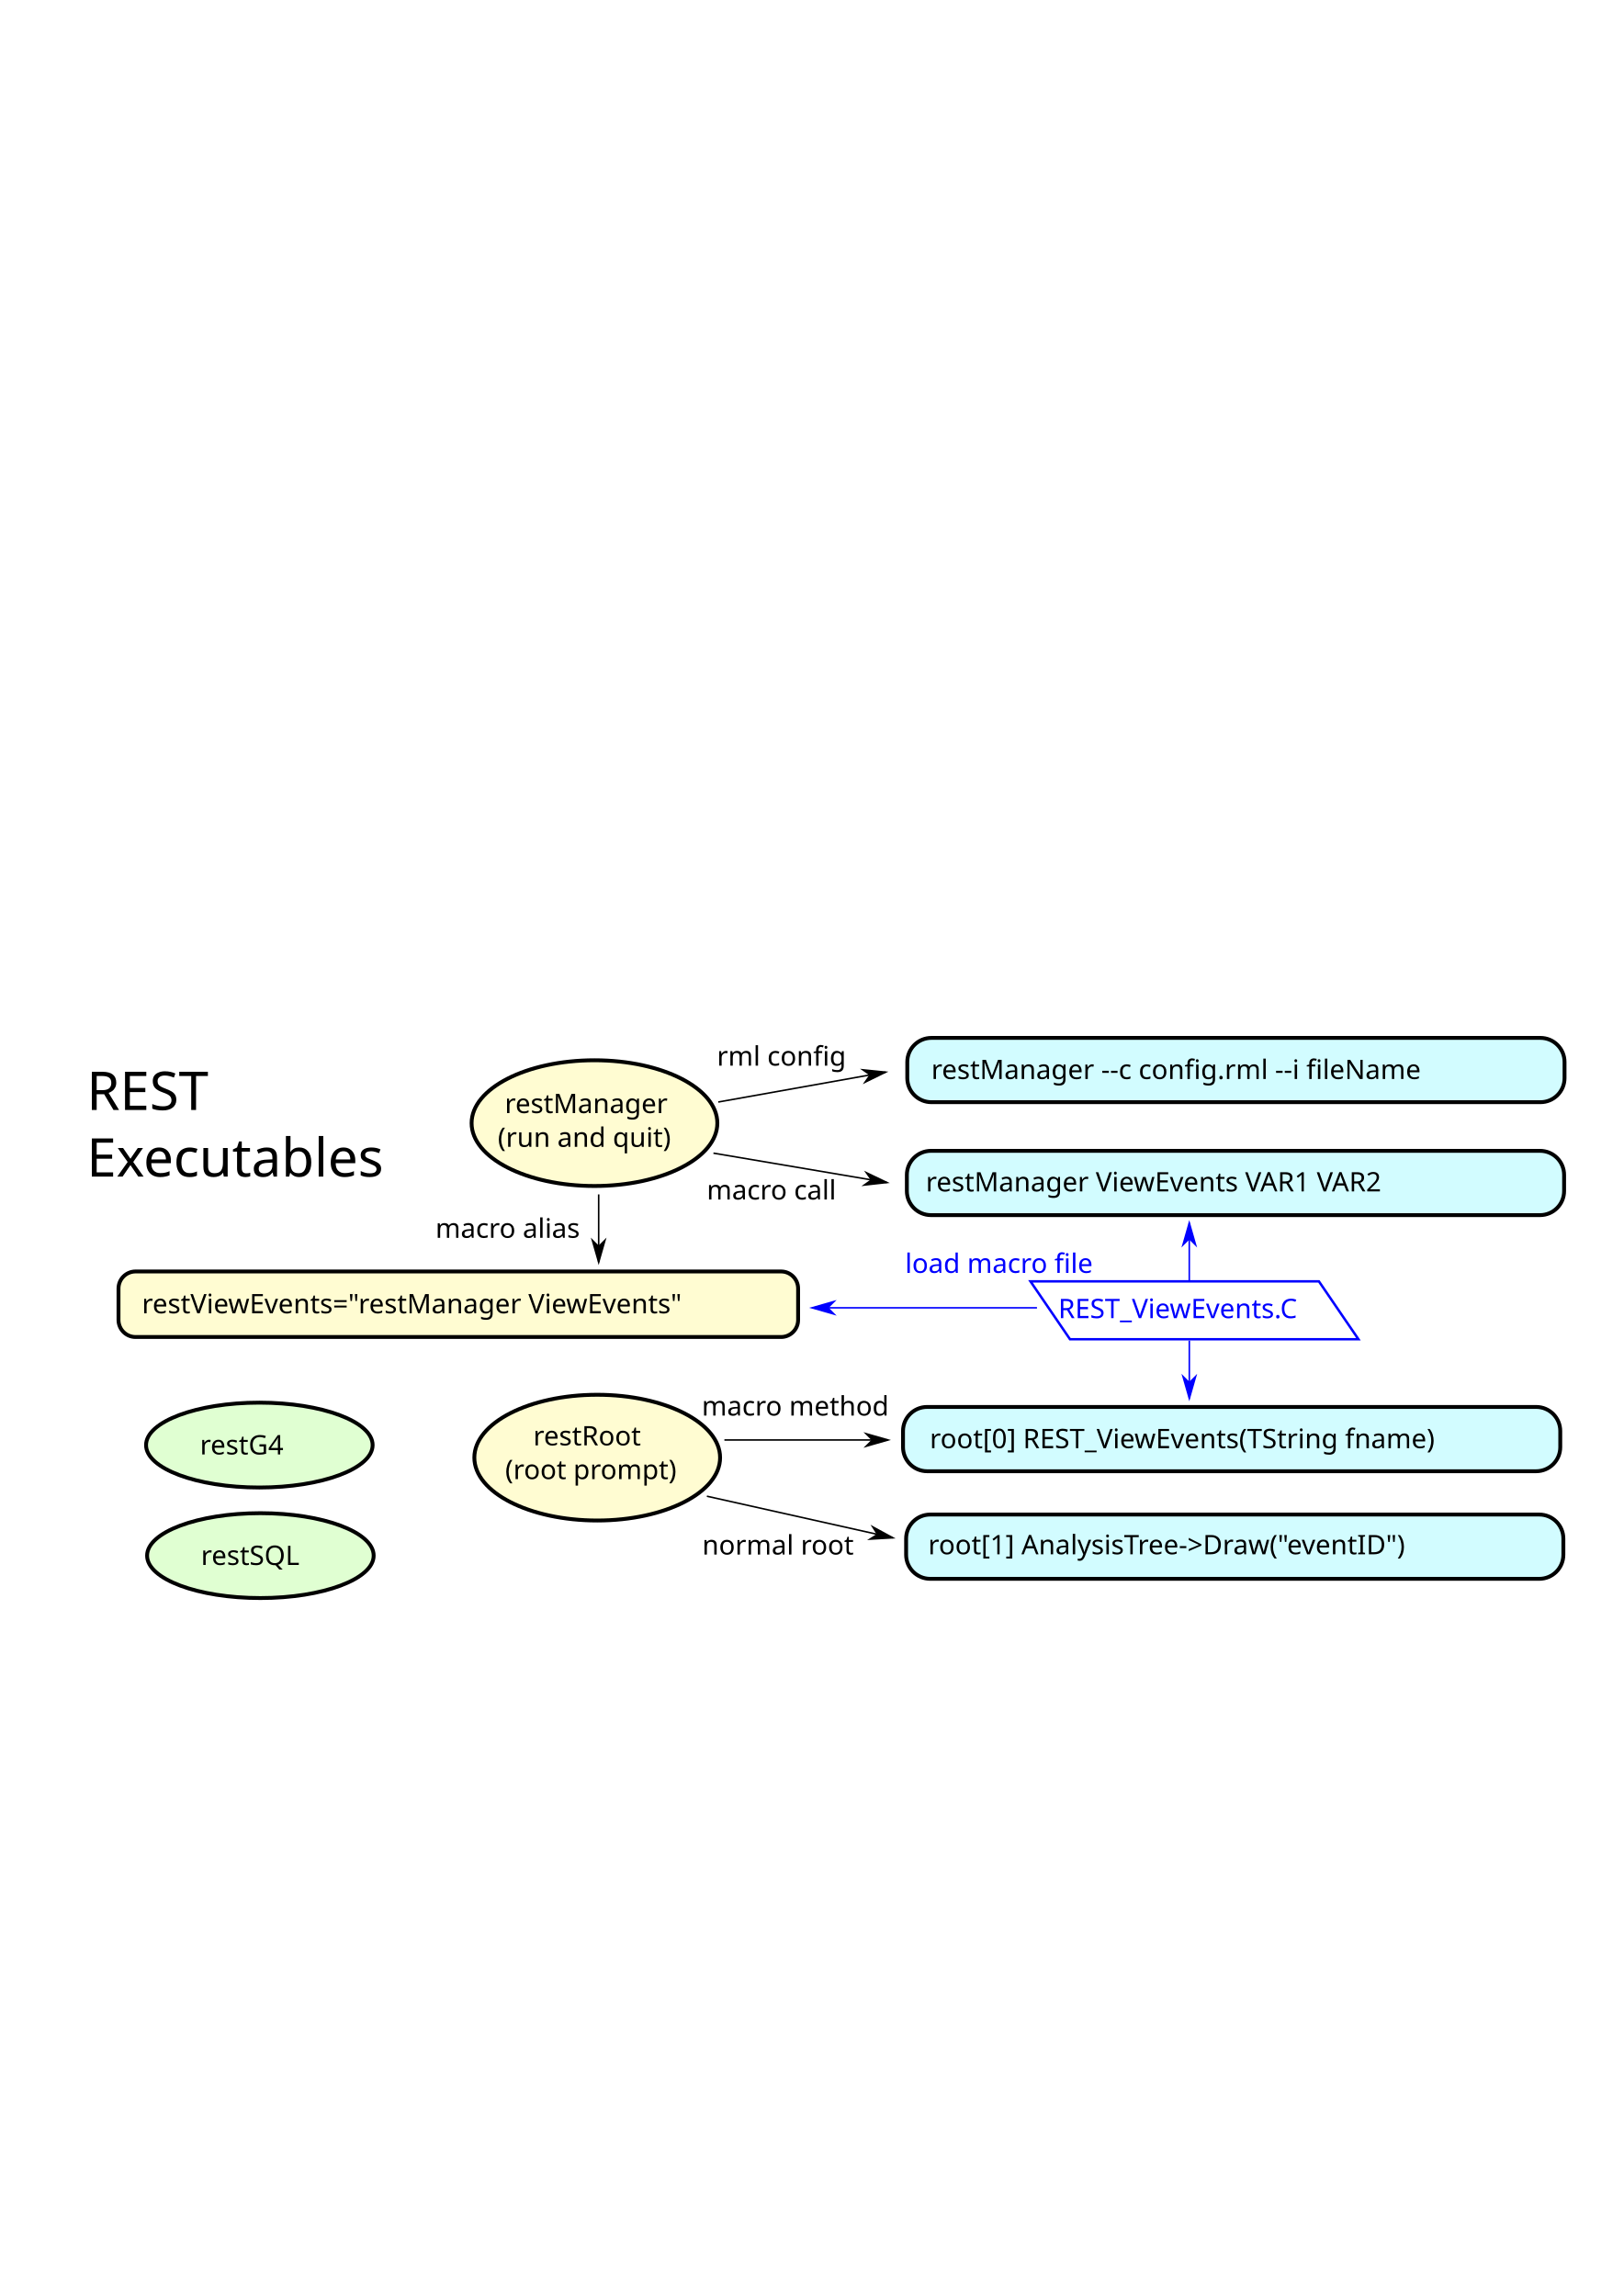
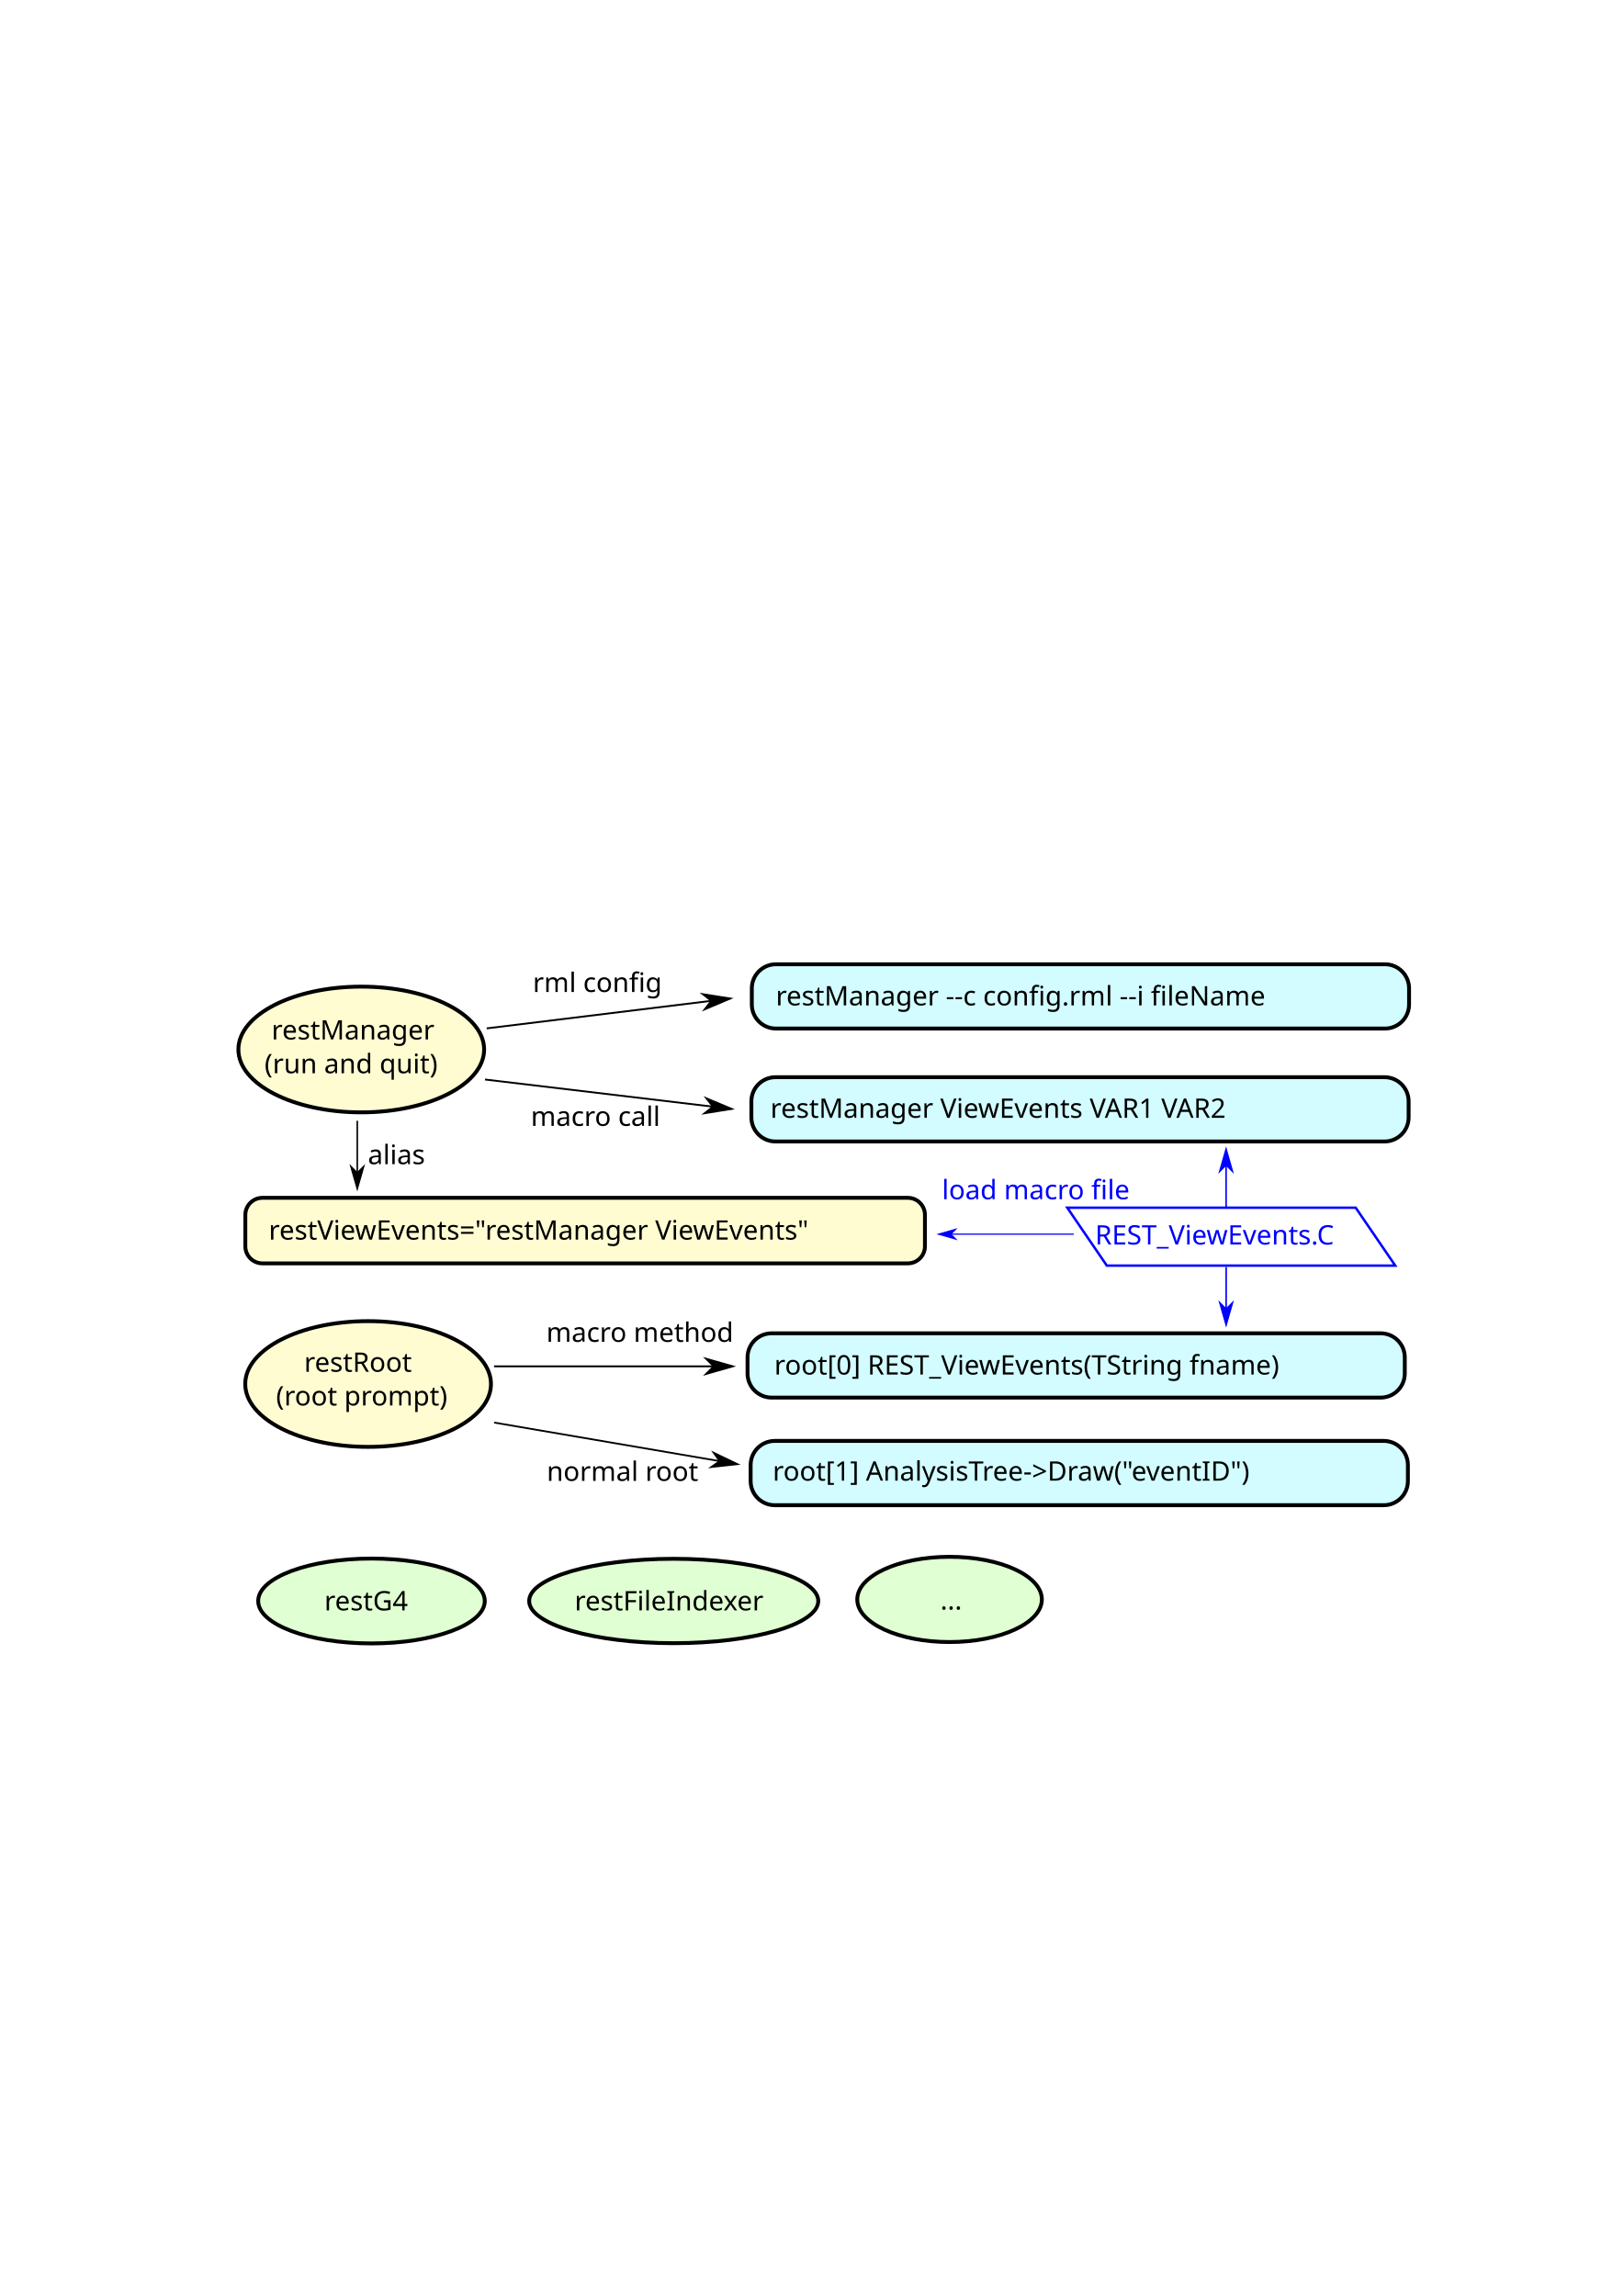
<svg xmlns="http://www.w3.org/2000/svg" width="210mm" height="297mm" viewBox="0 0 210 297" version="1.1" id="svg8">
  <defs id="defs2">
    <marker style="overflow:visible;" id="marker3236" refX="0.0" refY="0.0" orient="auto">
      <path transform="scale(0.8) rotate(180) translate(12.5,0)" style="fill-rule:evenodd;stroke:#000000;stroke-width:1pt;stroke-opacity:1;fill:#000000;fill-opacity:1" d="M 0.0,0.0 L 5.0,-5.0 L -12.5,0.0 L 5.0,5.0 L 0.0,0.0 z " id="path3234" />
    </marker>
    <marker style="overflow:visible;" id="marker2385" refX="0.0" refY="0.0" orient="auto">
      <path transform="scale(0.8) rotate(180) translate(12.5,0)" style="fill-rule:evenodd;stroke:#0000ff;stroke-width:1pt;stroke-opacity:1;fill:#0000ff;fill-opacity:1" d="M 0.0,0.0 L 5.0,-5.0 L -12.5,0.0 L 5.0,5.0 L 0.0,0.0 z " id="path2383" />
    </marker>
    <marker style="overflow:visible;" id="marker2327" refX="0.0" refY="0.0" orient="auto">
      <path transform="scale(0.8) rotate(180) translate(12.5,0)" style="fill-rule:evenodd;stroke:#0000ff;stroke-width:1pt;stroke-opacity:1;fill:#0000ff;fill-opacity:1" d="M 0.0,0.0 L 5.0,-5.0 L -12.5,0.0 L 5.0,5.0 L 0.0,0.0 z " id="path2325" />
    </marker>
    <marker style="overflow:visible;" id="marker2275" refX="0.0" refY="0.0" orient="auto">
      <path transform="scale(0.8) rotate(180) translate(12.5,0)" style="fill-rule:evenodd;stroke:#0000ff;stroke-width:1pt;stroke-opacity:1;fill:#0000ff;fill-opacity:1" d="M 0.0,0.0 L 5.0,-5.0 L -12.5,0.0 L 5.0,5.0 L 0.0,0.0 z " id="path2273" />
    </marker>
    <marker style="overflow:visible;" id="marker1653" refX="0.0" refY="0.0" orient="auto">
      <path transform="scale(0.8) rotate(180) translate(12.5,0)" style="fill-rule:evenodd;stroke:#000000;stroke-width:1pt;stroke-opacity:1;fill:#000000;fill-opacity:1" d="M 0.0,0.0 L 5.0,-5.0 L -12.5,0.0 L 5.0,5.0 L 0.0,0.0 z " id="path1651" />
    </marker>
    <marker style="overflow:visible;" id="marker1587" refX="0.0" refY="0.0" orient="auto">
      <path transform="scale(0.8) rotate(180) translate(12.5,0)" style="fill-rule:evenodd;stroke:#000000;stroke-width:1pt;stroke-opacity:1;fill:#000000;fill-opacity:1" d="M 0.0,0.0 L 5.0,-5.0 L -12.5,0.0 L 5.0,5.0 L 0.0,0.0 z " id="path1585" />
    </marker>
    <marker style="overflow:visible;" id="marker1376" refX="0.0" refY="0.0" orient="auto">
      <path transform="scale(0.8) rotate(180) translate(12.5,0)" style="fill-rule:evenodd;stroke:#000000;stroke-width:1pt;stroke-opacity:1;fill:#000000;fill-opacity:1" d="M 0.0,0.0 L 5.0,-5.0 L -12.5,0.0 L 5.0,5.0 L 0.0,0.0 z " id="path1374" />
    </marker>
    <marker style="overflow:visible;" id="Arrow1Lend" refX="0.0" refY="0.0" orient="auto">
      <path transform="scale(0.8) rotate(180) translate(12.5,0)" style="fill-rule:evenodd;stroke:#000000;stroke-width:1pt;stroke-opacity:1;fill:#000000;fill-opacity:1" d="M 0.0,0.0 L 5.0,-5.0 L -12.5,0.0 L 5.0,5.0 L 0.0,0.0 z " id="path1089" />
    </marker>
  </defs>
  <g id="layer2" style="display:inline">
-     <rect style="fill:#fffcd2;fill-opacity:1;stroke:#000000;stroke-width:0.5;stroke-miterlimit:4;stroke-dasharray:none" id="rect849" width="87.897" height="8.477" x="15.326" y="164.471" ry="2.209" />
-     <rect style="fill:#d2fcff;fill-opacity:1;stroke:#000000;stroke-width:0.5;stroke-miterlimit:4;stroke-dasharray:none" id="rect847-4" width="85.005" height="8.315" x="117.287" y="148.867" ry="3.118" />
-     <ellipse style="fill:#fffcd2;fill-opacity:1;stroke:#000000;stroke-width:0.5;stroke-miterlimit:4;stroke-dasharray:none" id="path841-7" cx="76.885" cy="145.283" rx="15.891" ry="8.132" />
-     <rect style="fill:#d2fcff;fill-opacity:1;stroke:#000000;stroke-width:0.5;stroke-miterlimit:4;stroke-dasharray:none" id="rect847-4-5" width="85.005" height="8.315" x="117.343" y="134.258" ry="3.118" />
-     <ellipse style="fill:#e0ffd2;stroke:#000000;stroke-width:0.5;stroke-miterlimit:4;stroke-dasharray:none;fill-opacity:1" id="path841-6" cx="33.542" cy="186.928" rx="14.652" ry="5.489" />
-     <ellipse style="fill:#e0ffd2;stroke:#000000;stroke-width:0.5;stroke-miterlimit:4;stroke-dasharray:none;fill-opacity:1" id="path841-6-7" cx="33.676" cy="201.227" rx="14.652" ry="5.489" />
-     <rect style="fill:none;fill-opacity:1;stroke:#0000ff;stroke-width:0.383;stroke-miterlimit:4;stroke-dasharray:none;stroke-opacity:1" id="rect2159" width="37.305" height="9.066" x="20.105" y="200.7" ry="0" transform="matrix(1,0,0.5638701,0.8258635,0,0)" />
-     <rect style="fill:#d2fcff;fill-opacity:1;stroke:#000000;stroke-width:0.5;stroke-miterlimit:4;stroke-dasharray:none" id="rect847-4-5-3" width="85.005" height="8.315" x="116.79" y="181.996" ry="3.118" />
-     <rect style="fill:#d2fcff;fill-opacity:1;stroke:#000000;stroke-width:0.5;stroke-miterlimit:4;stroke-dasharray:none" id="rect847-4-5-0" width="85.005" height="8.315" x="117.191" y="195.915" ry="3.118" />
-     <ellipse style="fill:#fffcd2;fill-opacity:1;stroke:#000000;stroke-width:0.5;stroke-miterlimit:4;stroke-dasharray:none" id="path841-7-8" cx="77.241" cy="188.553" rx="15.891" ry="8.132" />
+     <rect style="fill:#fffcd2;fill-opacity:1;stroke:#000000;stroke-width:0.5;stroke-miterlimit:4;stroke-dasharray:none" id="rect849" width="87.897" height="8.477" x="31.73" y="154.946" ry="2.209" />
+     <rect style="fill:#d2fcff;fill-opacity:1;stroke:#000000;stroke-width:0.5;stroke-miterlimit:4;stroke-dasharray:none" id="rect847-4" width="85.005" height="8.315" x="97.178" y="139.342" ry="3.118" />
+     <ellipse style="fill:#fffcd2;fill-opacity:1;stroke:#000000;stroke-width:0.5;stroke-miterlimit:4;stroke-dasharray:none" id="path841-7" cx="46.723" cy="135.758" rx="15.891" ry="8.132" />
+     <rect style="fill:#d2fcff;fill-opacity:1;stroke:#000000;stroke-width:0.5;stroke-miterlimit:4;stroke-dasharray:none" id="rect847-4-5" width="85.005" height="8.315" x="97.235" y="124.733" ry="3.118" />
+     <ellipse style="fill:#e0ffd2;fill-opacity:1;stroke:#000000;stroke-width:0.5;stroke-miterlimit:4;stroke-dasharray:none" id="path841-6" cx="48.045" cy="207.097" rx="14.652" ry="5.489" />
+     <ellipse style="fill:#e0ffd2;fill-opacity:1;stroke:#000000;stroke-width:0.5;stroke-miterlimit:4;stroke-dasharray:none" id="path841-6-7" cx="87.134" cy="207.097" rx="18.696" ry="5.458" />
+     <ellipse style="display:inline;fill:#e0ffd2;fill-opacity:1;stroke:#000000;stroke-width:0.5;stroke-miterlimit:4;stroke-dasharray:none" id="path841-6-7-8" cx="122.81" cy="206.894" rx="11.936" ry="5.513" />
+     <rect style="fill:none;fill-opacity:1;stroke:#0000ff;stroke-width:0.383;stroke-miterlimit:4;stroke-dasharray:none;stroke-opacity:1" id="rect2159" width="37.305" height="9.066" x="31.37" y="189.166" ry="0" transform="matrix(1,0,0.5638701,0.8258635,0,0)" />
+     <rect style="fill:#d2fcff;fill-opacity:1;stroke:#000000;stroke-width:0.5;stroke-miterlimit:4;stroke-dasharray:none" id="rect847-4-5-3" width="85.005" height="8.315" x="96.682" y="172.471" ry="3.118" />
+     <rect style="fill:#d2fcff;fill-opacity:1;stroke:#000000;stroke-width:0.5;stroke-miterlimit:4;stroke-dasharray:none" id="rect847-4-5-0" width="85.005" height="8.315" x="97.083" y="186.39" ry="3.118" />
+     <ellipse style="fill:#fffcd2;fill-opacity:1;stroke:#000000;stroke-width:0.5;stroke-miterlimit:4;stroke-dasharray:none" id="path841-7-8" cx="47.608" cy="179.028" rx="15.891" ry="8.132" />
  </g>
  <g id="layer1">
-     <text xml:space="preserve" style="font-style:normal;font-weight:normal;font-size:3.491px;line-height:1.25;font-family:sans-serif;letter-spacing:0px;word-spacing:0px;fill:#000000;fill-opacity:1;stroke:none;stroke-width:0.087" x="90.763" y="183.107" id="text916-5-51-7-9-6">
-       <tspan id="tspan914-4-32-4-4-1" x="90.763" y="183.107" style="stroke-width:0.087">macro method</tspan>
+     <text xml:space="preserve" style="font-style:normal;font-weight:normal;font-size:3.491px;line-height:1.25;font-family:sans-serif;letter-spacing:0px;word-spacing:0px;fill:#000000;fill-opacity:1;stroke:none;stroke-width:0.087" x="70.655" y="173.582" id="text916-5-51-7-9-6">
+       <tspan id="tspan914-4-32-4-4-1" x="70.655" y="173.582" style="stroke-width:0.087">macro method</tspan>
    </text>
-     <text xml:space="preserve" style="font-style:normal;font-weight:normal;font-size:6.898px;line-height:1.25;font-family:sans-serif;letter-spacing:0px;word-spacing:0px;fill:#000000;fill-opacity:1;stroke:none;stroke-width:0.172" x="11.208" y="143.577" id="text910">
-       <tspan id="tspan908" x="11.208" y="143.577" style="stroke-width:0.172">REST</tspan>
-       <tspan x="11.208" y="152.199" style="stroke-width:0.172" id="tspan912">Executables</tspan>
+     <text xml:space="preserve" style="font-style:normal;font-weight:normal;font-size:3.491px;line-height:1.25;font-family:sans-serif;letter-spacing:0px;word-spacing:0px;fill:#000000;fill-opacity:1;stroke:none;stroke-width:0.087" x="34.755" y="160.355" id="text916-5-5-0">
+       <tspan id="tspan914-4-3-6" x="34.755" y="160.355" style="stroke-width:0.087">restViewEvents="restManager ViewEvents"</tspan>
    </text>
-     <text xml:space="preserve" style="font-style:normal;font-weight:normal;font-size:3.491px;line-height:1.25;font-family:sans-serif;letter-spacing:0px;word-spacing:0px;fill:#000000;fill-opacity:1;stroke:none;stroke-width:0.087" x="18.35" y="169.879" id="text916-5-5-0">
-       <tspan id="tspan914-4-3-6" x="18.35" y="169.879" style="stroke-width:0.087">restViewEvents="restManager ViewEvents"</tspan>
+     <path style="fill:none;stroke:#000000;stroke-width:0.241;stroke-linecap:butt;stroke-linejoin:miter;stroke-miterlimit:4;stroke-dasharray:none;stroke-opacity:1;marker-end:url(#Arrow1Lend)" d="M 63.898,176.744 H 94.732" id="path1082" />
+     <text xml:space="preserve" style="font-style:normal;font-weight:normal;font-size:3.491px;line-height:1.25;font-family:sans-serif;letter-spacing:0px;word-spacing:0px;fill:#000000;fill-opacity:1;stroke:none;stroke-width:0.087" x="47.581" y="150.596" id="text916-5-51">
+       <tspan id="tspan914-4-32" x="47.581" y="150.596" style="stroke-width:0.087">alias</tspan>
    </text>
-     <path style="fill:none;stroke:#000000;stroke-width:0.2;stroke-linecap:butt;stroke-linejoin:miter;stroke-miterlimit:4;stroke-dasharray:none;stroke-opacity:1;marker-end:url(#Arrow1Lend)" d="M 93.689,186.269 H 114.84" id="path1082" />
-     <text xml:space="preserve" style="font-style:normal;font-weight:normal;font-size:3.491px;line-height:1.25;font-family:sans-serif;letter-spacing:0px;word-spacing:0px;fill:#000000;fill-opacity:1;stroke:none;stroke-width:0.087" x="56.316" y="160.121" id="text916-5-51">
-       <tspan id="tspan914-4-32" x="56.316" y="160.121" style="stroke-width:0.087">macro alias</tspan>
+     <text xml:space="preserve" style="font-style:normal;font-weight:normal;font-size:3.491px;line-height:1.25;font-family:sans-serif;letter-spacing:0px;word-spacing:0px;fill:#000000;fill-opacity:1;stroke:none;stroke-width:0.087" x="100.14" y="177.805" id="text916-5-5-2">
+       <tspan id="tspan914-4-3-1" x="100.14" y="177.805" style="stroke-width:0.087">root[0] REST_ViewEvents(TString fname)</tspan>
    </text>
-     <text xml:space="preserve" style="font-style:normal;font-weight:normal;font-size:3.491px;line-height:1.25;font-family:sans-serif;letter-spacing:0px;word-spacing:0px;fill:#000000;fill-opacity:1;stroke:none;stroke-width:0.087" x="120.249" y="187.33" id="text916-5-5-2">
-       <tspan id="tspan914-4-3-1" x="120.249" y="187.33" style="stroke-width:0.087">root[0] REST_ViewEvents(TString fname)</tspan>
+     <text xml:space="preserve" style="font-style:normal;font-weight:normal;font-size:3.491px;line-height:1.25;font-family:sans-serif;letter-spacing:0px;word-spacing:0px;fill:#000000;fill-opacity:1;stroke:none;stroke-width:0.087" x="100.337" y="130.053" id="text916-5-5-2-5">
+       <tspan id="tspan914-4-3-1-8" x="100.337" y="130.053" style="stroke-width:0.087">restManager --c config.rml --i fileName</tspan>
    </text>
-     <text xml:space="preserve" style="font-style:normal;font-weight:normal;font-size:3.491px;line-height:1.25;font-family:sans-serif;letter-spacing:0px;word-spacing:0px;fill:#000000;fill-opacity:1;stroke:none;stroke-width:0.087" x="120.446" y="139.578" id="text916-5-5-2-5">
-       <tspan id="tspan914-4-3-1-8" x="120.446" y="139.578" style="stroke-width:0.087">restManager --c config.rml --i fileName</tspan>
+     <path style="fill:none;stroke:#000000;stroke-width:0.2;stroke-linecap:butt;stroke-linejoin:miter;stroke-miterlimit:4;stroke-dasharray:none;stroke-opacity:1;marker-end:url(#marker1376)" d="m 46.208,144.977 v 8.756" id="path1527" />
+     <path style="fill:none;stroke:#000000;stroke-width:0.241;stroke-linecap:butt;stroke-linejoin:miter;stroke-miterlimit:4;stroke-dasharray:none;stroke-opacity:1;marker-end:url(#marker1587)" d="m 62.954,133.026 31.459,-3.859" id="path1577" />
+     <text xml:space="preserve" style="font-style:normal;font-weight:normal;font-size:3.491px;line-height:1.25;font-family:sans-serif;letter-spacing:0px;word-spacing:0px;fill:#000000;fill-opacity:1;stroke:none;stroke-width:0.087" x="68.909" y="128.319" id="text916-5-51-7">
+       <tspan id="tspan914-4-32-4" x="68.909" y="128.319" style="stroke-width:0.087">rml config</tspan>
    </text>
-     <path style="fill:none;stroke:#000000;stroke-width:0.2;stroke-linecap:butt;stroke-linejoin:miter;stroke-opacity:1;marker-end:url(#marker1376);stroke-miterlimit:4;stroke-dasharray:none" d="m 77.428,154.502 v 8.756" id="path1527" />
-     <path style="fill:none;stroke:#000000;stroke-width:0.2;stroke-linecap:butt;stroke-linejoin:miter;stroke-opacity:1;marker-end:url(#marker1587);stroke-miterlimit:4;stroke-dasharray:none" d="M 92.897,142.551 114.521,138.691" id="path1577" />
-     <text xml:space="preserve" style="font-style:normal;font-weight:normal;font-size:3.491px;line-height:1.25;font-family:sans-serif;letter-spacing:0px;word-spacing:0px;fill:#000000;fill-opacity:1;stroke:none;stroke-width:0.087" x="92.721" y="137.844" id="text916-5-51-7">
-       <tspan id="tspan914-4-32-4" x="92.721" y="137.844" style="stroke-width:0.087">rml config</tspan>
+     <path style="fill:none;stroke:#000000;stroke-width:0.238;stroke-linecap:butt;stroke-linejoin:miter;stroke-miterlimit:4;stroke-dasharray:none;stroke-opacity:1;marker-end:url(#marker1653)" d="m 62.724,139.64 31.864,3.798" id="path1643" />
+     <text xml:space="preserve" style="font-style:normal;font-weight:normal;font-size:3.491px;line-height:1.25;font-family:sans-serif;letter-spacing:0px;word-spacing:0px;fill:#000000;fill-opacity:1;stroke:none;stroke-width:0.087" x="68.654" y="145.641" id="text916-5-51-7-9">
+       <tspan id="tspan914-4-32-4-4" x="68.654" y="145.641" style="stroke-width:0.087">macro call</tspan>
    </text>
-     <path style="fill:none;stroke:#000000;stroke-width:0.2;stroke-linecap:butt;stroke-linejoin:miter;stroke-opacity:1;marker-end:url(#marker1653);stroke-miterlimit:4;stroke-dasharray:none" d="m 92.271,149.165 22.425,3.798" id="path1643" />
-     <text xml:space="preserve" style="font-style:normal;font-weight:normal;font-size:3.491px;line-height:1.25;font-family:sans-serif;letter-spacing:0px;word-spacing:0px;fill:#000000;fill-opacity:1;stroke:none;stroke-width:0.087" x="91.408" y="155.166" id="text916-5-51-7-9">
-       <tspan id="tspan914-4-32-4-4" x="91.408" y="155.166" style="stroke-width:0.087">macro call</tspan>
+     <text xml:space="preserve" style="font-style:normal;font-weight:normal;font-size:3.491px;line-height:1.25;font-family:sans-serif;letter-spacing:0px;word-spacing:0px;fill:#000000;fill-opacity:1;stroke:none;stroke-width:0.087" x="99.631" y="144.595" id="text916-5-5-2-5-8">
+       <tspan id="tspan914-4-3-1-8-7" x="99.631" y="144.595" style="stroke-width:0.087">restManager ViewEvents VAR1 VAR2</tspan>
    </text>
-     <text xml:space="preserve" style="font-style:normal;font-weight:normal;font-size:3.491px;line-height:1.25;font-family:sans-serif;letter-spacing:0px;word-spacing:0px;fill:#000000;fill-opacity:1;stroke:none;stroke-width:0.087" x="119.739" y="154.12" id="text916-5-5-2-5-8">
-       <tspan id="tspan914-4-3-1-8-7" x="119.739" y="154.12" style="stroke-width:0.087">restManager ViewEvents VAR1 VAR2</tspan>
+     <text xml:space="preserve" style="font-style:normal;font-weight:normal;font-size:3.491px;line-height:1.25;font-family:sans-serif;letter-spacing:0px;word-spacing:0px;fill:#000000;fill-opacity:1;stroke:none;stroke-width:0.087" x="99.935" y="191.534" id="text916-5-5-2-53">
+       <tspan id="tspan914-4-3-1-1" x="99.935" y="191.534" style="stroke-width:0.087">root[1] AnalysisTree-&gt;Draw("eventID")</tspan>
    </text>
-     <text xml:space="preserve" style="font-style:normal;font-weight:normal;font-size:3.491px;line-height:1.25;font-family:sans-serif;letter-spacing:0px;word-spacing:0px;fill:#000000;fill-opacity:1;stroke:none;stroke-width:0.087" x="120.044" y="201.058" id="text916-5-5-2-53">
-       <tspan id="tspan914-4-3-1-1" x="120.044" y="201.058" style="stroke-width:0.087">root[1] AnalysisTree-&gt;Draw("eventID")</tspan>
+     <text xml:space="preserve" style="font-style:normal;font-weight:normal;font-size:3.491px;line-height:1.25;font-family:sans-serif;letter-spacing:0px;word-spacing:0px;fill:#000000;fill-opacity:1;stroke:none;stroke-width:0.5;stroke-miterlimit:4;stroke-dasharray:none" x="41.95" y="208.309" id="text916-5-4-1">
+       <tspan id="tspan914-4-2-9" x="41.95" y="208.309" style="stroke-width:0.5;stroke-miterlimit:4;stroke-dasharray:none">restG4</tspan>
    </text>
-     <text xml:space="preserve" style="font-style:normal;font-weight:normal;font-size:3.491px;line-height:1.25;font-family:sans-serif;letter-spacing:0px;word-spacing:0px;fill:#000000;fill-opacity:1;stroke:none;stroke-width:0.087" x="25.859" y="188.141" id="text916-5-4-1">
-       <tspan id="tspan914-4-2-9" x="25.859" y="188.141" style="stroke-width:0.087">restG4</tspan>
+     <text xml:space="preserve" style="font-style:normal;font-weight:normal;font-size:3.491px;line-height:1.25;font-family:sans-serif;letter-spacing:0px;word-spacing:0px;fill:#000000;fill-opacity:1;stroke:none;stroke-width:0.5;stroke-miterlimit:4;stroke-dasharray:none" x="74.316" y="208.309" id="text916-5-4-1-3">
+       <tspan id="tspan914-4-2-9-1" x="74.316" y="208.309" style="stroke-width:0.5;stroke-miterlimit:4;stroke-dasharray:none">restFileIndexer</tspan>
    </text>
-     <text xml:space="preserve" style="font-style:normal;font-weight:normal;font-size:3.491px;line-height:1.25;font-family:sans-serif;letter-spacing:0px;word-spacing:0px;fill:#000000;fill-opacity:1;stroke:none;stroke-width:0.087" x="25.993" y="202.439" id="text916-5-4-1-3">
-       <tspan id="tspan914-4-2-9-1" x="25.993" y="202.439" style="stroke-width:0.087">restSQL</tspan>
+     <text xml:space="preserve" style="font-style:normal;font-weight:normal;font-size:3.491px;line-height:1.25;font-family:sans-serif;letter-spacing:0px;word-spacing:0px;fill:#000000;fill-opacity:1;stroke:none;stroke-width:0.5;stroke-miterlimit:4;stroke-dasharray:none" x="121.613" y="208.193" id="text916-5-4-1-3-1">
+       <tspan id="tspan914-4-2-9-1-1" x="121.613" y="208.193" style="stroke-width:0.5;stroke-miterlimit:4;stroke-dasharray:none">...</tspan>
    </text>
-     <text xml:space="preserve" style="font-style:normal;font-weight:normal;font-size:3.491px;line-height:1.25;font-family:sans-serif;letter-spacing:0px;word-spacing:0px;fill:#0000ff;fill-opacity:1;stroke:none;stroke-width:0.087;stroke-opacity:1;" x="136.866" y="170.507" id="text916-5-5-2-5-8-7-4">
-       <tspan id="tspan914-4-3-1-8-7-2-7" x="136.866" y="170.507" style="stroke-width:0.087;stroke:none;stroke-opacity:1;fill:#0000ff;fill-opacity:1;">REST_ViewEvents.C</tspan>
+     <text xml:space="preserve" style="font-style:normal;font-weight:normal;font-size:3.491px;line-height:1.25;font-family:sans-serif;letter-spacing:0px;word-spacing:0px;fill:#0000ff;fill-opacity:1;stroke:none;stroke-width:0.087;stroke-opacity:1" x="141.629" y="160.982" id="text916-5-5-2-5-8-7-4">
+       <tspan id="tspan914-4-3-1-8-7-2-7" x="141.629" y="160.982" style="fill:#0000ff;fill-opacity:1;stroke:none;stroke-width:0.087;stroke-opacity:1">REST_ViewEvents.C</tspan>
    </text>
-     <path style="fill:#0000ff;fill-opacity:1;stroke:#0000ff;stroke-width:0.2;stroke-linecap:butt;stroke-linejoin:miter;stroke-miterlimit:4;stroke-dasharray:none;stroke-dashoffset:0;stroke-opacity:1;marker-end:url(#marker2275)" d="M 134.117,169.171 H 105.041" id="path2253" />
-     <path style="fill:#0000ff;stroke:#0000ff;stroke-width:0.2;stroke-linecap:butt;stroke-linejoin:miter;stroke-opacity:1;marker-end:url(#marker2327);stroke-miterlimit:4;stroke-dasharray:none;stroke-dashoffset:0;fill-opacity:1" d="m 153.814,165.694 v -7.487" id="path2255" />
-     <path style="fill:#0000ff;fill-opacity:1;stroke:#0000ff;stroke-width:0.2;stroke-linecap:butt;stroke-linejoin:miter;stroke-miterlimit:4;stroke-dasharray:none;stroke-dashoffset:0;stroke-opacity:1;marker-end:url(#marker2385)" d="m 153.819,173.414 v 7.463" id="path2259" />
-     <path style="fill:none;stroke:#000000;stroke-width:0.2;stroke-linecap:butt;stroke-linejoin:miter;stroke-miterlimit:4;stroke-dasharray:none;stroke-opacity:1;marker-end:url(#marker3236)" d="m 91.422,193.543 24.032,5.375" id="path3226" />
-     <text xml:space="preserve" style="font-style:normal;font-weight:normal;font-size:3.491px;line-height:1.25;font-family:sans-serif;letter-spacing:0px;word-spacing:0px;fill:#0000ff;fill-opacity:1;stroke:none;stroke-width:0.087;" x="117.057" y="164.655" id="text916-5-51-7-9-7">
-       <tspan id="tspan914-4-32-4-4-0" x="117.057" y="164.655" style="stroke-width:0.087;fill:#0000ff;fill-opacity:1;">load macro file</tspan>
+     <path style="fill:#0000ff;fill-opacity:1;stroke:#0000ff;stroke-width:0.155;stroke-linecap:butt;stroke-linejoin:miter;stroke-miterlimit:4;stroke-dasharray:none;stroke-dashoffset:0;stroke-opacity:1;marker-end:url(#marker2275)" d="M 138.879,159.646 H 121.408" id="path2253" />
+     <path style="fill:#0000ff;fill-opacity:1;stroke:#0000ff;stroke-width:0.2;stroke-linecap:butt;stroke-linejoin:miter;stroke-miterlimit:4;stroke-dasharray:none;stroke-dashoffset:0;stroke-opacity:1;marker-end:url(#marker2327)" d="m 158.576,156.169 v -7.487" id="path2255" />
+     <path style="fill:#0000ff;fill-opacity:1;stroke:#0000ff;stroke-width:0.2;stroke-linecap:butt;stroke-linejoin:miter;stroke-miterlimit:4;stroke-dasharray:none;stroke-dashoffset:0;stroke-opacity:1;marker-end:url(#marker2385)" d="m 158.582,163.889 v 7.463" id="path2259" />
+     <path style="fill:none;stroke:#000000;stroke-width:0.229;stroke-linecap:butt;stroke-linejoin:miter;stroke-miterlimit:4;stroke-dasharray:none;stroke-opacity:1;marker-end:url(#marker3236)" d="m 63.91,184.018 31.435,5.375" id="path3226" />
+     <text xml:space="preserve" style="font-style:normal;font-weight:normal;font-size:3.491px;line-height:1.25;font-family:sans-serif;letter-spacing:0px;word-spacing:0px;fill:#0000ff;fill-opacity:1;stroke:none;stroke-width:0.087" x="121.82" y="155.13" id="text916-5-51-7-9-7">
+       <tspan id="tspan914-4-32-4-4-0" x="121.82" y="155.13" style="fill:#0000ff;fill-opacity:1;stroke-width:0.087">load macro file</tspan>
    </text>
-     <text xml:space="preserve" style="font-style:normal;font-weight:normal;font-size:3.491px;line-height:1.25;font-family:sans-serif;letter-spacing:0px;word-spacing:0px;fill:#000000;fill-opacity:1;stroke:none;stroke-width:0.087" x="65.336" y="186.968" id="text916-5-4">
-       <tspan id="tspan914-4-2" x="65.336" y="186.968" style="stroke-width:0.087">    restRoot</tspan>
-       <tspan x="65.336" y="191.332" style="stroke-width:0.087" id="tspan3412">(root prompt)</tspan>
+     <text xml:space="preserve" style="font-style:normal;font-weight:normal;font-size:3.491px;line-height:1.25;font-family:sans-serif;letter-spacing:0px;word-spacing:0px;fill:#000000;fill-opacity:1;stroke:none;stroke-width:0.087" x="35.702" y="177.443" id="text916-5-4">
+       <tspan id="tspan914-4-2" x="35.702" y="177.443" style="stroke-width:0.087">    restRoot</tspan>
+       <tspan x="35.702" y="181.807" style="stroke-width:0.087" id="tspan3412">(root prompt)</tspan>
    </text>
-     <text xml:space="preserve" style="font-style:normal;font-weight:normal;font-size:3.491px;line-height:1.25;font-family:sans-serif;letter-spacing:0px;word-spacing:0px;fill:#000000;fill-opacity:1;stroke:none;stroke-width:0.087" x="64.375" y="143.986" id="text916-5">
-       <tspan id="tspan914-4" x="64.375" y="143.986" style="stroke-width:0.087"> restManager</tspan>
-       <tspan x="64.375" y="148.349" style="stroke-width:0.087" id="tspan3414">(run and quit)</tspan>
+     <text xml:space="preserve" style="font-style:normal;font-weight:normal;font-size:3.491px;line-height:1.25;font-family:sans-serif;letter-spacing:0px;word-spacing:0px;fill:#000000;fill-opacity:1;stroke:none;stroke-width:0.087" x="34.212" y="134.461" id="text916-5">
+       <tspan id="tspan914-4" x="34.212" y="134.461" style="stroke-width:0.087"> restManager</tspan>
+       <tspan x="34.212" y="138.825" style="stroke-width:0.087" id="tspan3414">(run and quit)</tspan>
    </text>
-     <text xml:space="preserve" style="font-style:normal;font-weight:normal;font-size:3.491px;line-height:1.25;font-family:sans-serif;letter-spacing:0px;word-spacing:0px;fill:#000000;fill-opacity:1;stroke:none;stroke-width:0.087" x="90.817" y="201.084" id="text916-5-51-7-9-6-9">
-       <tspan id="tspan914-4-32-4-4-1-4" x="90.817" y="201.084" style="stroke-width:0.087">normal root</tspan>
+     <text xml:space="preserve" style="font-style:normal;font-weight:normal;font-size:3.491px;line-height:1.25;font-family:sans-serif;letter-spacing:0px;word-spacing:0px;fill:#000000;fill-opacity:1;stroke:none;stroke-width:0.087" x="70.709" y="191.559" id="text916-5-51-7-9-6-9">
+       <tspan id="tspan914-4-32-4-4-1-4" x="70.709" y="191.559" style="stroke-width:0.087">normal root</tspan>
    </text>
  </g>
</svg>
